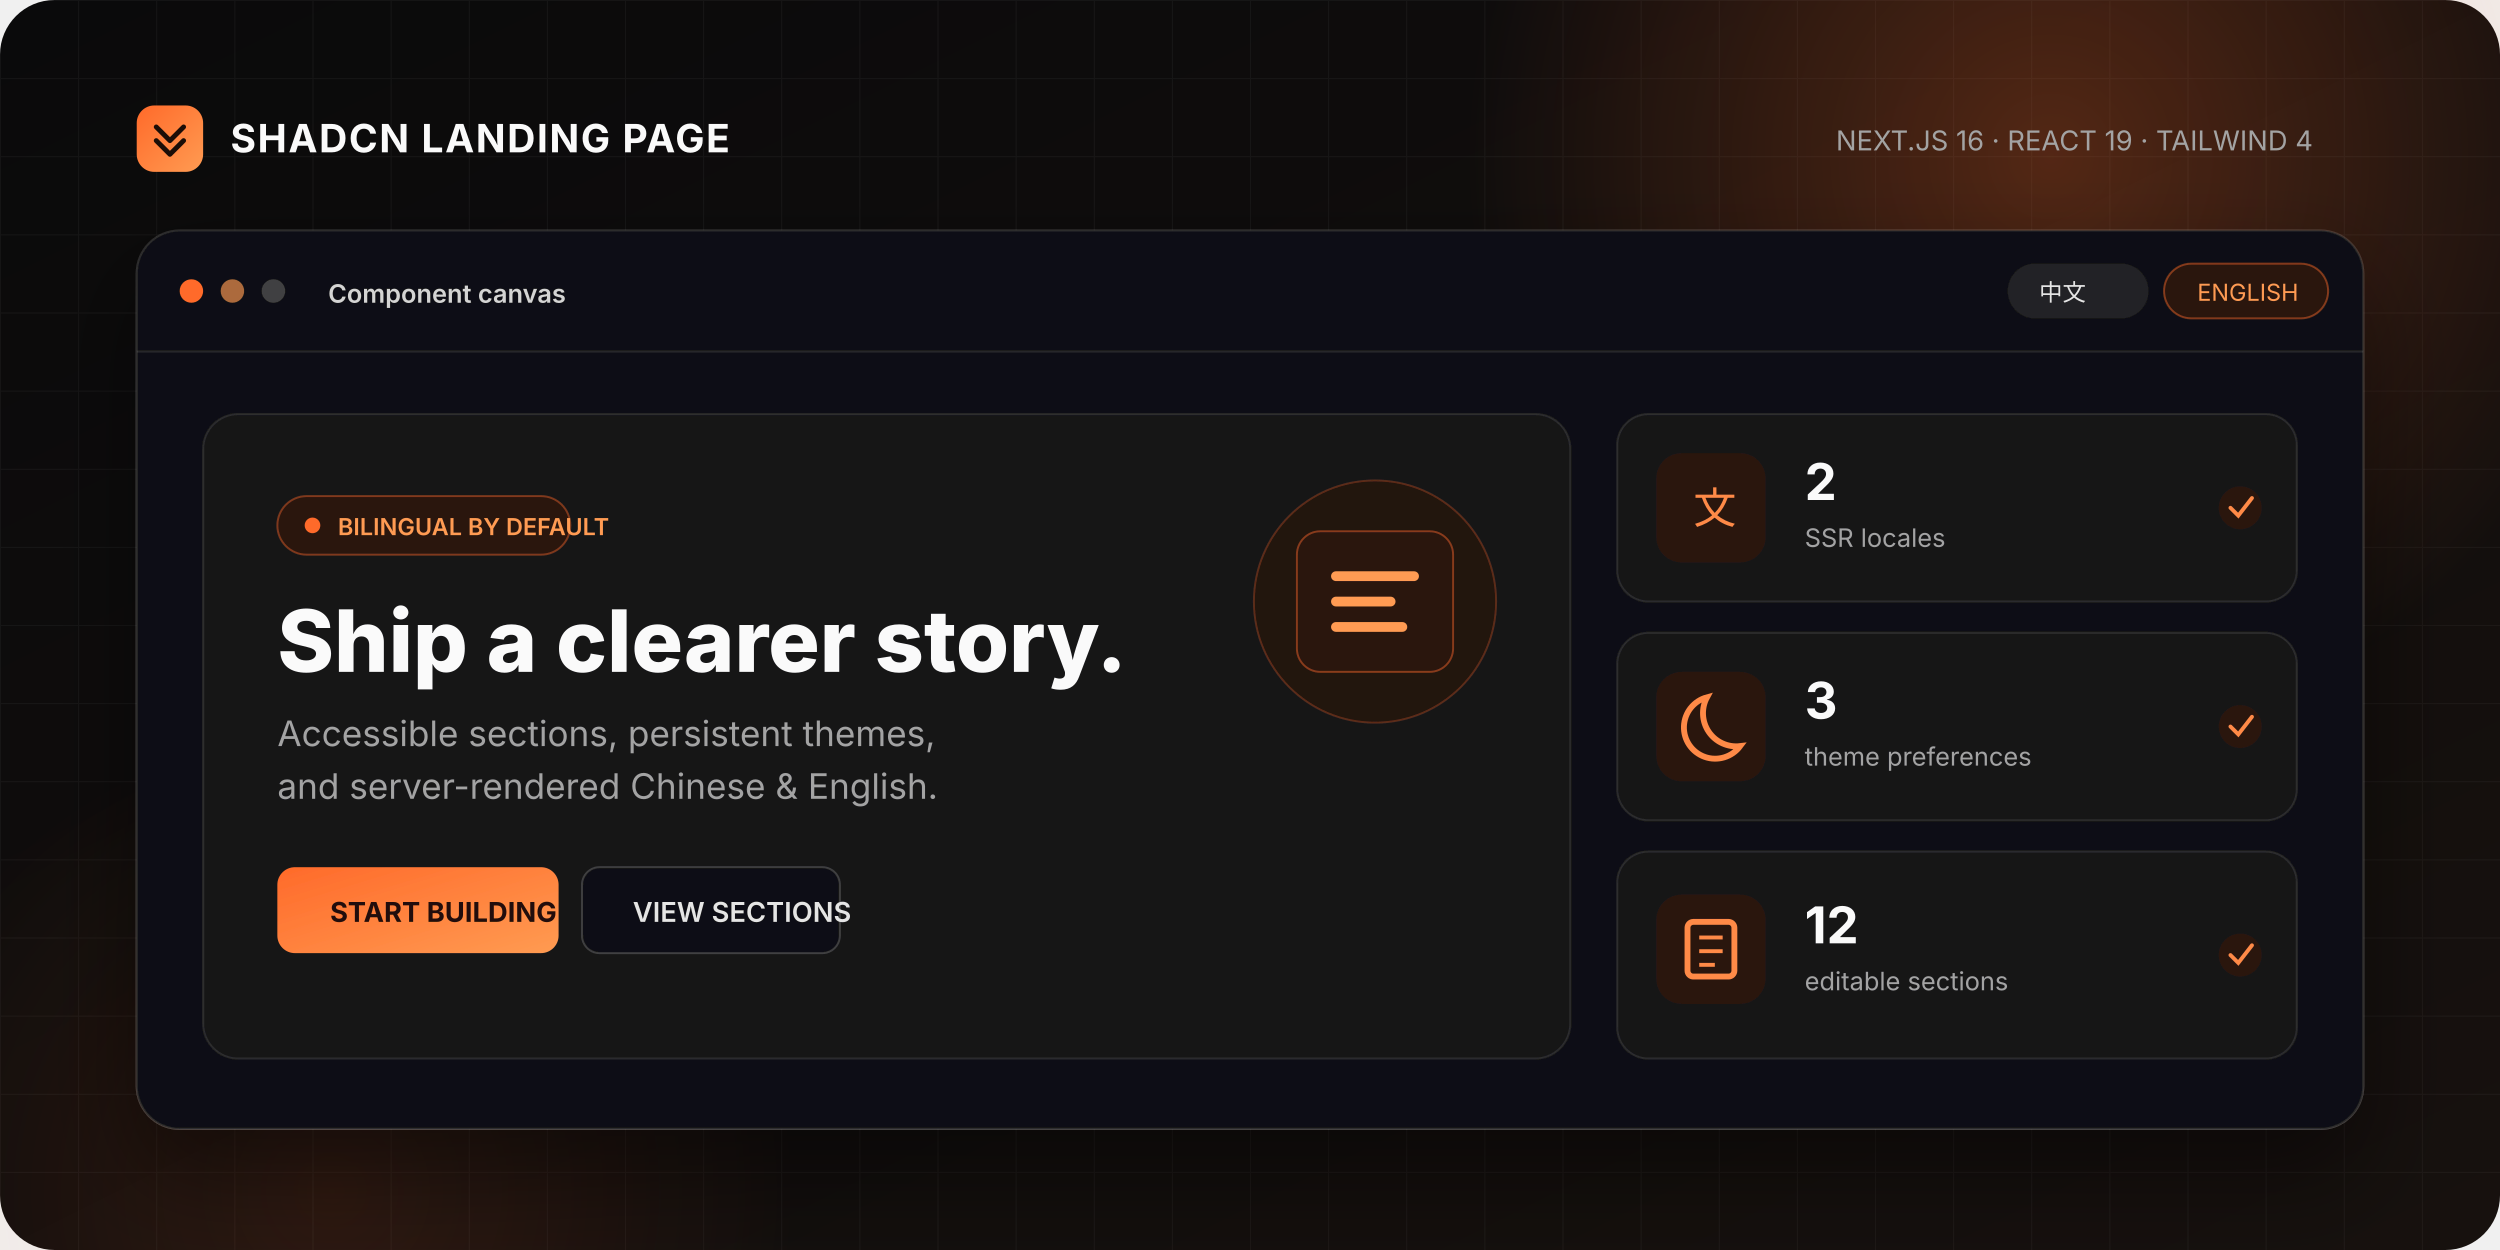
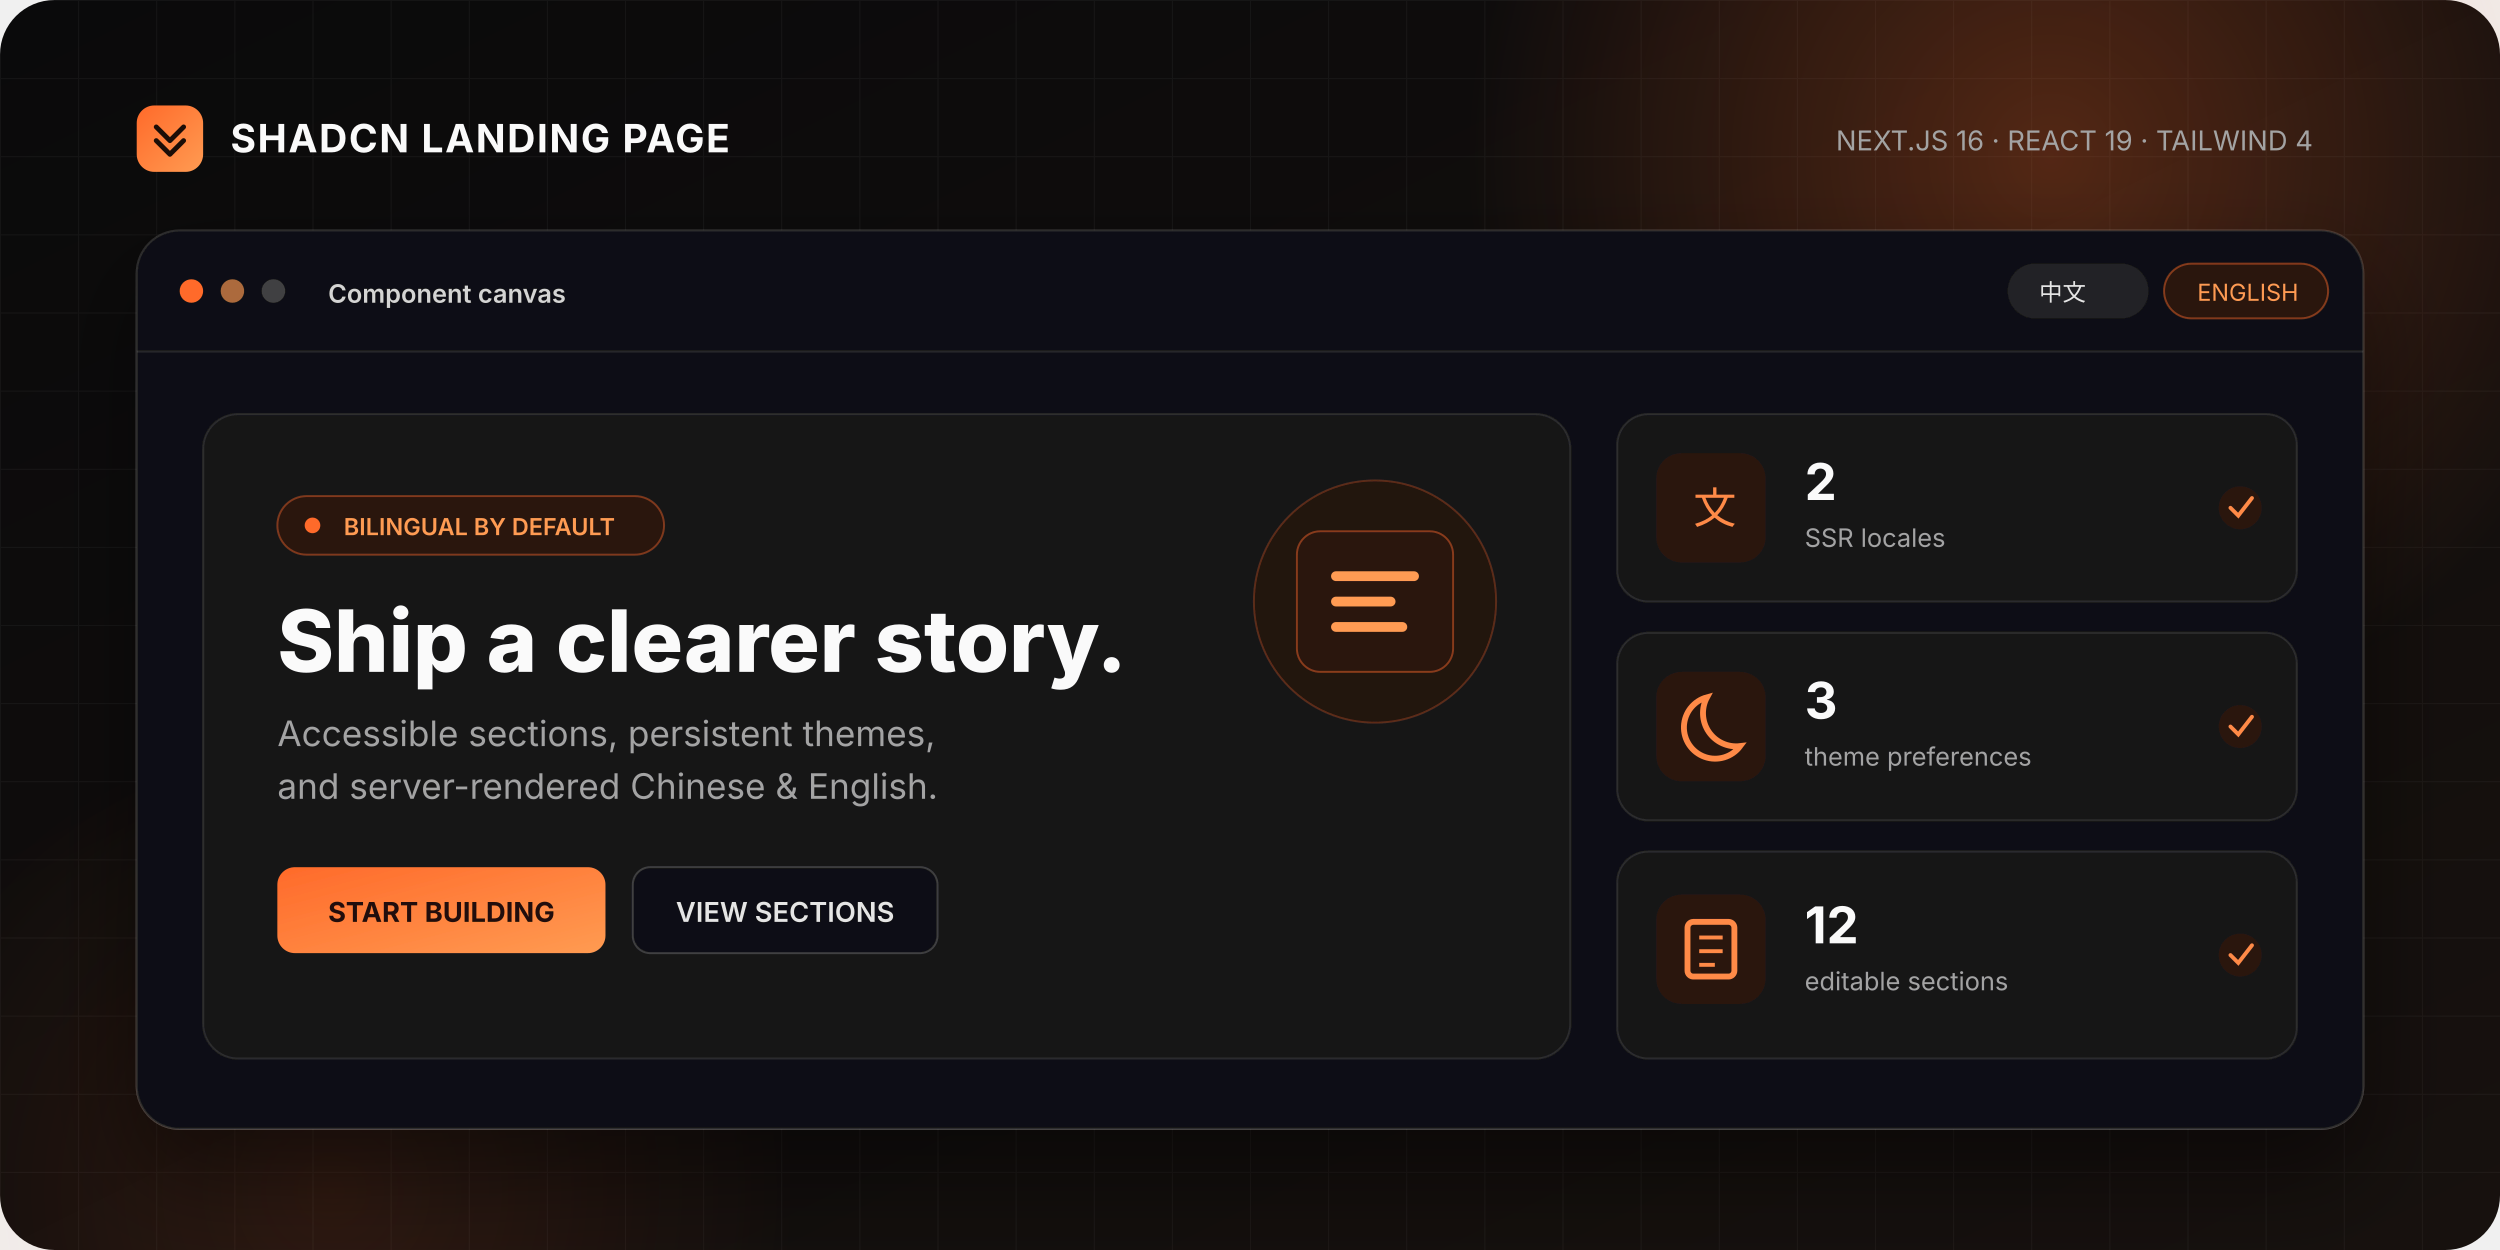
<svg xmlns="http://www.w3.org/2000/svg" width="1280" height="640" viewBox="0 0 1280 640" role="img" aria-labelledby="title desc">
  <defs>
    <linearGradient id="background" x1="0" y1="0" x2="1" y2="1">
      <stop offset="0" stop-color="#0a0a0b" />
      <stop offset="1" stop-color="#17110e" />
    </linearGradient>
    <linearGradient id="orange" x1="0" y1="0" x2="1" y2="1">
      <stop offset="0" stop-color="#ff6a2a" />
      <stop offset="1" stop-color="#ff9b52" />
    </linearGradient>
    <radialGradient id="glow">
      <stop offset="0" stop-color="#ff6a2a" stop-opacity=".28" />
      <stop offset="1" stop-color="#ff6a2a" stop-opacity="0" />
    </radialGradient>
    <pattern id="grid" width="40" height="40" patternUnits="userSpaceOnUse">
      <path d="M40 0H0V40" fill="none" stroke="#fff" stroke-opacity=".04" />
    </pattern>
    <filter id="shadow" x="-20%" y="-20%" width="140%" height="140%">
      <feDropShadow dx="0" dy="24" stdDeviation="24" flood-color="#000" flood-opacity=".45" />
    </filter>
  </defs>
  <rect width="1280" height="640" rx="28" fill="url(#background)" />
  <rect width="1280" height="640" rx="28" fill="url(#grid)" />
  <circle cx="1050" cy="80" r="300" fill="url(#glow)" />
  <circle cx="170" cy="610" r="240" fill="url(#glow)" opacity=".45" />
  <g transform="translate(70 54)">
    <rect width="34" height="34" rx="9" fill="url(#orange)" />
    <path d="M10 11l7 7 7-7M10 18l7 7 7-7" fill="none" stroke="#1b0d07" stroke-width="2.5" stroke-linecap="round" stroke-linejoin="round" />
    <text x="48" y="24" fill="#fafafa" font-family="Inter, ui-sans-serif, system-ui, sans-serif" font-size="20" font-weight="700" letter-spacing=".8">SHADCN LANDING PAGE</text>
    <text x="870" y="23" fill="#a3a3a3" font-family="Inter, ui-sans-serif, system-ui, sans-serif" font-size="14">NEXT.JS 16  ·  REACT 19  ·  TAILWIND 4</text>
  </g>
  <g transform="translate(70 118)" filter="url(#shadow)">
    <rect width="1140" height="460" rx="22" fill="#111113" stroke="#ffffff" stroke-opacity=".12" />
    <path d="M0 62H1140" stroke="#ffffff" stroke-opacity=".1" />
    <circle cx="28" cy="31" r="6" fill="#ff6a2a" />
    <circle cx="49" cy="31" r="6" fill="#ff9b52" fill-opacity=".65" />
    <circle cx="70" cy="31" r="6" fill="#737373" fill-opacity=".5" />
    <text x="98" y="37" fill="#d4d4d4" font-family="Inter, ui-sans-serif, system-ui, sans-serif" font-size="13" font-weight="600">Component canvas</text>
    <rect x="958" y="17" width="72" height="28" rx="14" fill="#222225" />
    <text x="974" y="36" fill="#e5e5e5" font-family="Inter, ui-sans-serif, system-ui, sans-serif" font-size="12">中文</text>
    <rect x="1038" y="17" width="84" height="28" rx="14" fill="#2a1710" stroke="#ff6a2a" stroke-opacity=".45" />
    <text x="1055" y="36" fill="#ff9b52" font-family="Inter, ui-sans-serif, system-ui, sans-serif" font-size="12">ENGLISH</text>
    <g transform="translate(34 94)">
      <rect width="700" height="330" rx="18" fill="#171719" stroke="#ffffff" stroke-opacity=".1" />
-       <rect x="38" y="42" width="150" height="30" rx="15" fill="#2a1710" stroke="#ff6a2a" stroke-opacity=".42" />
+       <rect x="38" y="42" width="198" height="30" rx="15" fill="#2a1710" stroke="#ff6a2a" stroke-opacity=".42" />
      <circle cx="56" cy="57" r="4" fill="#ff6a2a" />
-       <text x="69" y="62" fill="#ff9b52" font-family="Inter, ui-sans-serif, system-ui, sans-serif" font-size="12" font-weight="600">BILINGUAL BY DEFAULT</text>
+       <text x="72" y="62" fill="#ff9b52" font-family="Inter, ui-sans-serif, system-ui, sans-serif" font-size="12" font-weight="600">BILINGUAL BY DEFAULT</text>
      <text x="38" y="132" fill="#fafafa" font-family="Inter, ui-sans-serif, system-ui, sans-serif" font-size="44" font-weight="760">Ship a clearer story.</text>
      <text x="38" y="170" fill="#a3a3a3" font-family="Inter, ui-sans-serif, system-ui, sans-serif" font-size="18">Accessible sections, persistent themes,</text>
      <text x="38" y="197" fill="#a3a3a3" font-family="Inter, ui-sans-serif, system-ui, sans-serif" font-size="18">and server-rendered Chinese &amp; English.</text>
-       <rect x="38" y="232" width="144" height="44" rx="9" fill="url(#orange)" />
-       <text x="65" y="260" fill="#241008" font-family="Inter, ui-sans-serif, system-ui, sans-serif" font-size="14" font-weight="700">START BUILDING</text>
-       <rect x="194" y="232" width="132" height="44" rx="9" fill="#111113" stroke="#ffffff" stroke-opacity=".18" />
-       <text x="220" y="260" fill="#e5e5e5" font-family="Inter, ui-sans-serif, system-ui, sans-serif" font-size="14" font-weight="600">VIEW SECTIONS</text>
+       <rect x="38" y="232" width="168" height="44" rx="9" fill="url(#orange)" />
+       <text x="122" y="260" text-anchor="middle" fill="#241008" font-family="Inter, ui-sans-serif, system-ui, sans-serif" font-size="14" font-weight="700">START BUILDING</text>
+       <rect x="220" y="232" width="156" height="44" rx="9" fill="#111113" stroke="#ffffff" stroke-opacity=".18" />
+       <text x="298" y="260" text-anchor="middle" fill="#e5e5e5" font-family="Inter, ui-sans-serif, system-ui, sans-serif" font-size="14" font-weight="600">VIEW SECTIONS</text>
      <g transform="translate(538 34)">
        <rect width="124" height="124" rx="62" fill="#21140f" stroke="#ff6a2a" stroke-opacity=".28" />
        <rect x="22" y="26" width="80" height="72" rx="12" fill="#2a1710" stroke="#ff6a2a" stroke-opacity=".45" />
        <path d="M42 49h40M42 62h28M42 75h34" stroke="#ff9b52" stroke-width="5" stroke-linecap="round" />
      </g>
    </g>
    <g transform="translate(758 94)" font-family="Inter, ui-sans-serif, system-ui, sans-serif">
      <rect width="348" height="96" rx="16" fill="#171719" stroke="#ffffff" stroke-opacity=".1" />
      <rect x="20" y="20" width="56" height="56" rx="13" fill="#2a1710" />
      <text x="39" y="56" fill="#ff8a47" font-size="22">文</text>
      <text x="96" y="44" fill="#fafafa" font-size="26" font-weight="750">2</text>
      <text x="96" y="68" fill="#a3a3a3" font-size="13">SSR locales</text>
      <circle cx="319" cy="48" r="11" fill="#2a1710" />
      <path d="M314 48l4 4 7-9" fill="none" stroke="#ff8a47" stroke-width="2" stroke-linecap="round" />
      <rect y="112" width="348" height="96" rx="16" fill="#171719" stroke="#ffffff" stroke-opacity=".1" />
      <rect x="20" y="132" width="56" height="56" rx="13" fill="#2a1710" />
      <path d="M46 145a16 16 0 1017 25 17 17 0 01-17-25z" fill="none" stroke="#ff8a47" stroke-width="3" />
      <text x="96" y="156" fill="#fafafa" font-size="26" font-weight="750">3</text>
      <text x="96" y="180" fill="#a3a3a3" font-size="13">theme preferences</text>
      <circle cx="319" cy="160" r="11" fill="#2a1710" />
      <path d="M314 160l4 4 7-9" fill="none" stroke="#ff8a47" stroke-width="2" stroke-linecap="round" />
      <rect y="224" width="348" height="106" rx="16" fill="#171719" stroke="#ffffff" stroke-opacity=".1" />
      <rect x="20" y="246" width="56" height="56" rx="13" fill="#2a1710" />
      <rect x="36" y="260" width="24" height="28" rx="3" fill="none" stroke="#ff8a47" stroke-width="3" />
      <path d="M42 268h12M42 275h12M42 282h8" stroke="#ff8a47" stroke-width="2" />
      <text x="96" y="271" fill="#fafafa" font-size="26" font-weight="750">12</text>
      <text x="96" y="295" fill="#a3a3a3" font-size="13">editable sections</text>
      <circle cx="319" cy="277" r="11" fill="#2a1710" />
      <path d="M314 277l4 4 7-9" fill="none" stroke="#ff8a47" stroke-width="2" stroke-linecap="round" />
    </g>
  </g>
</svg>
